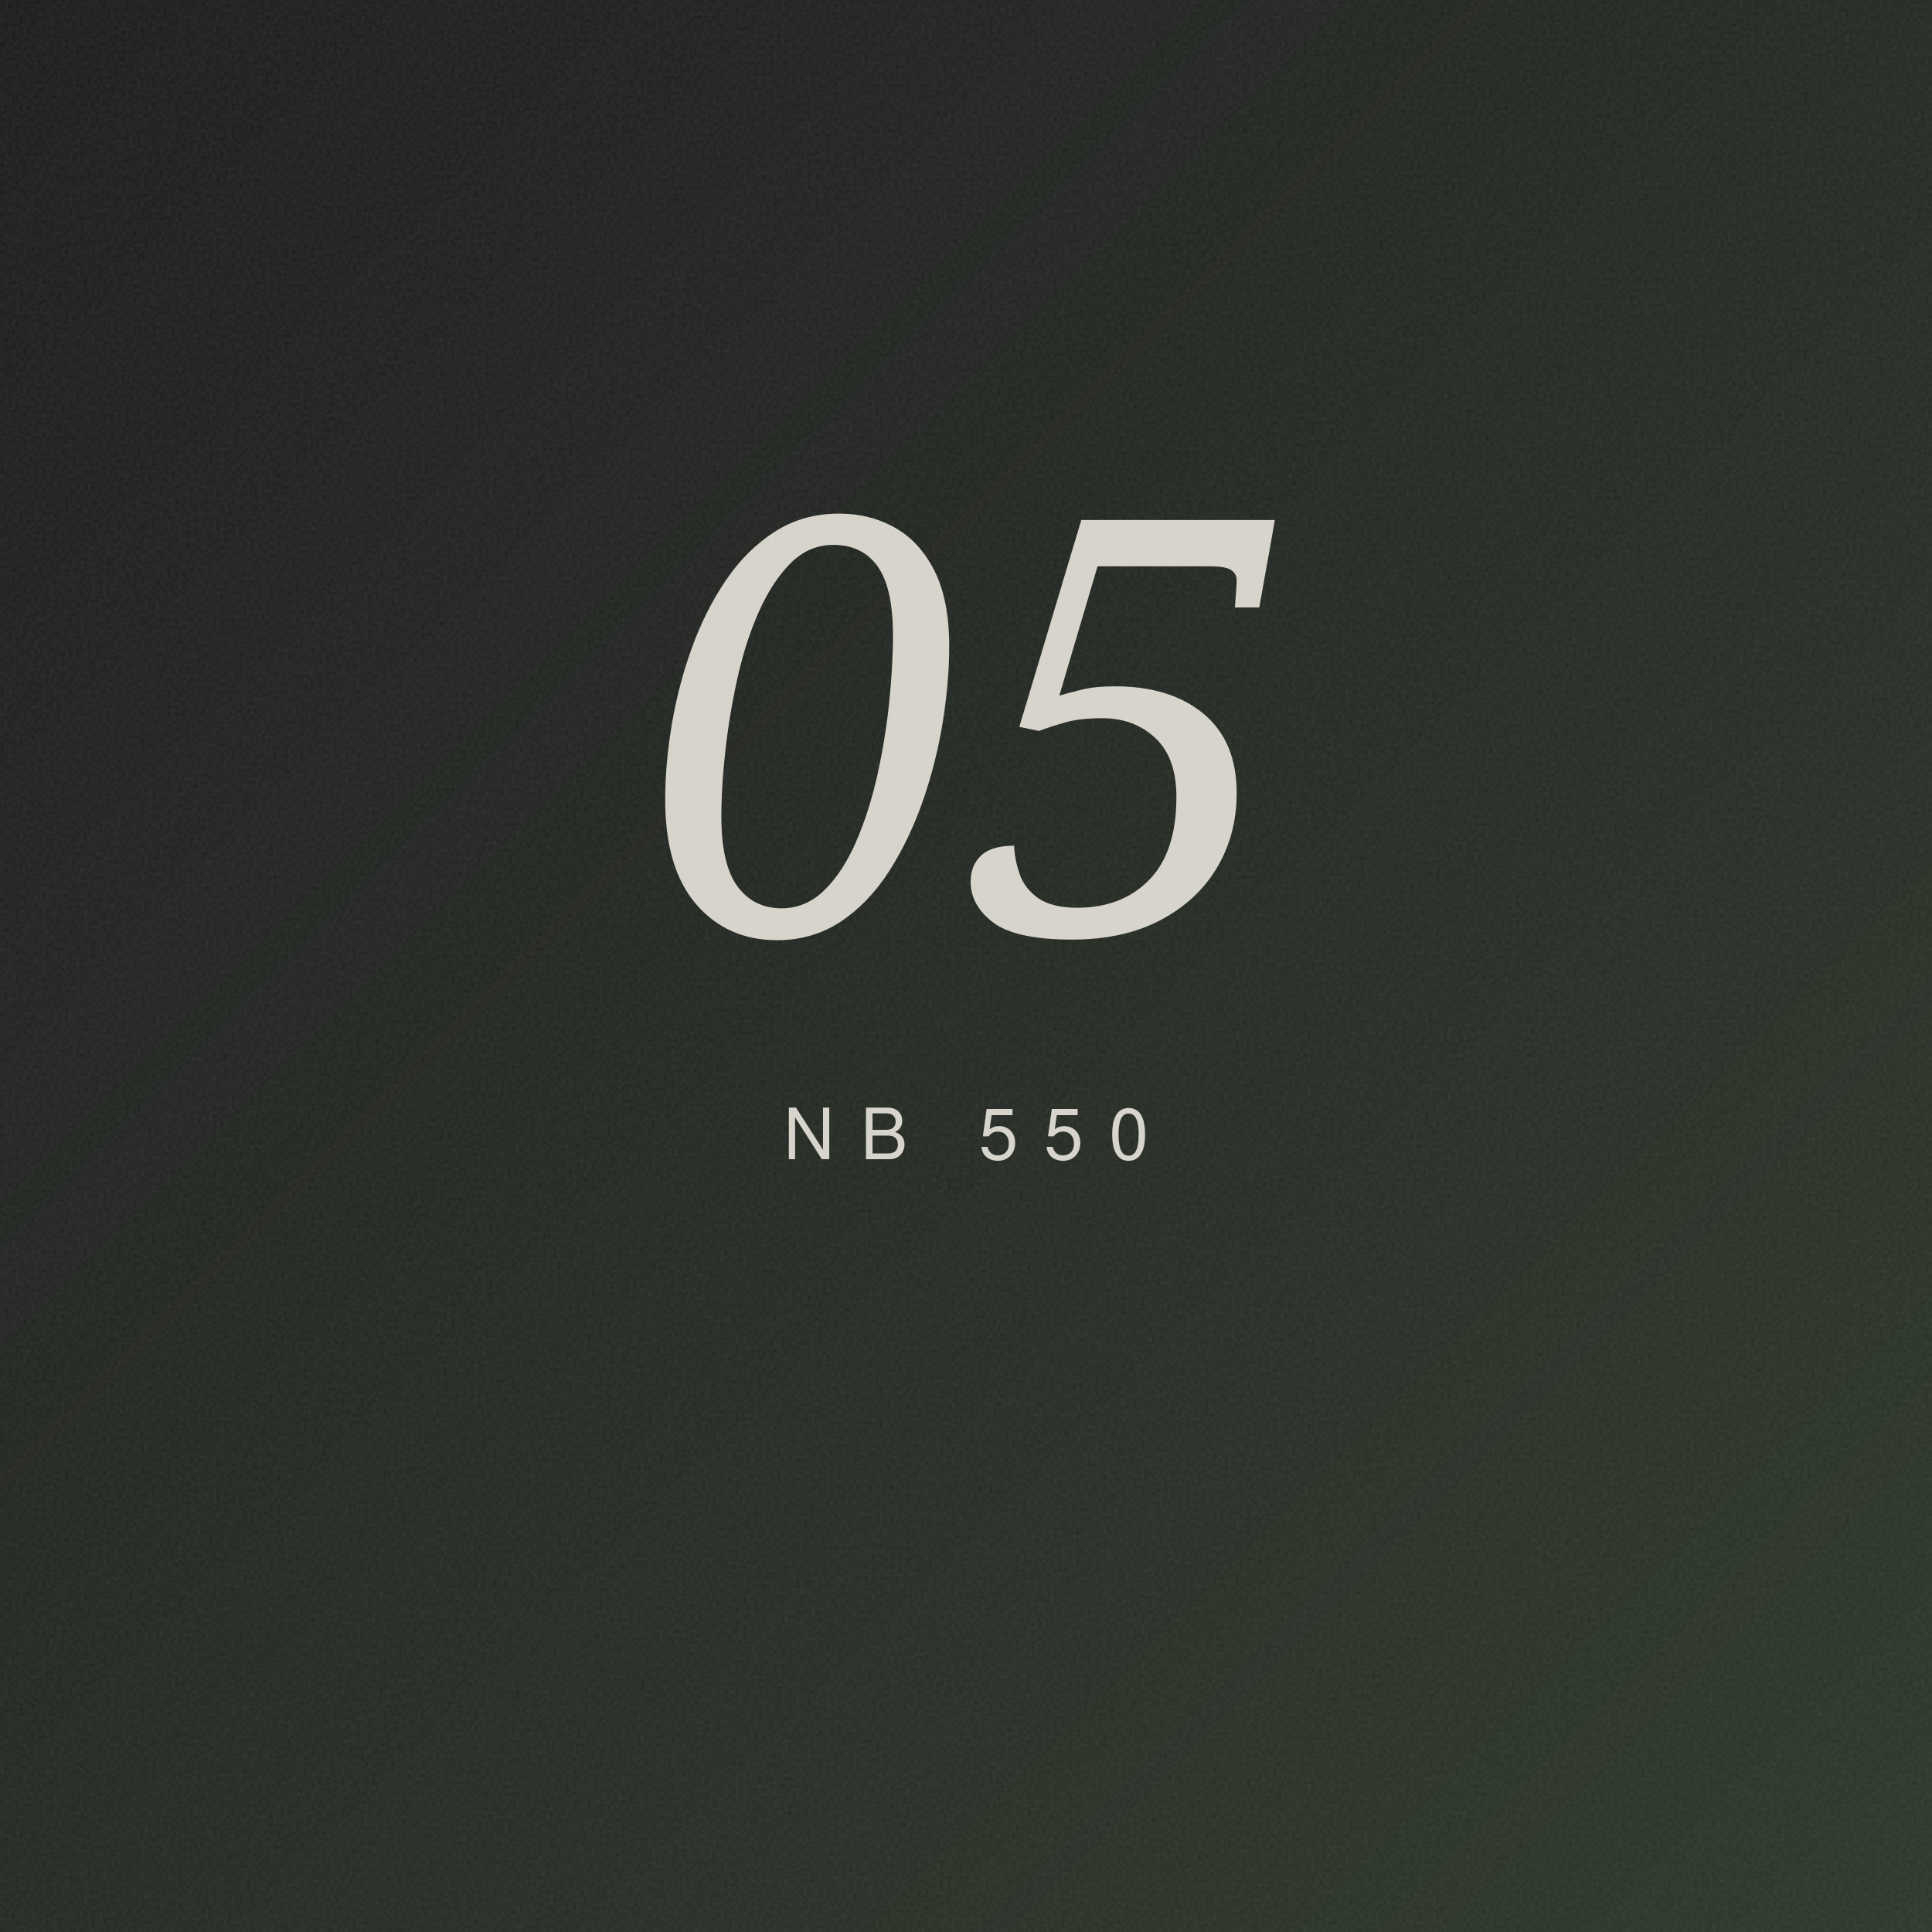
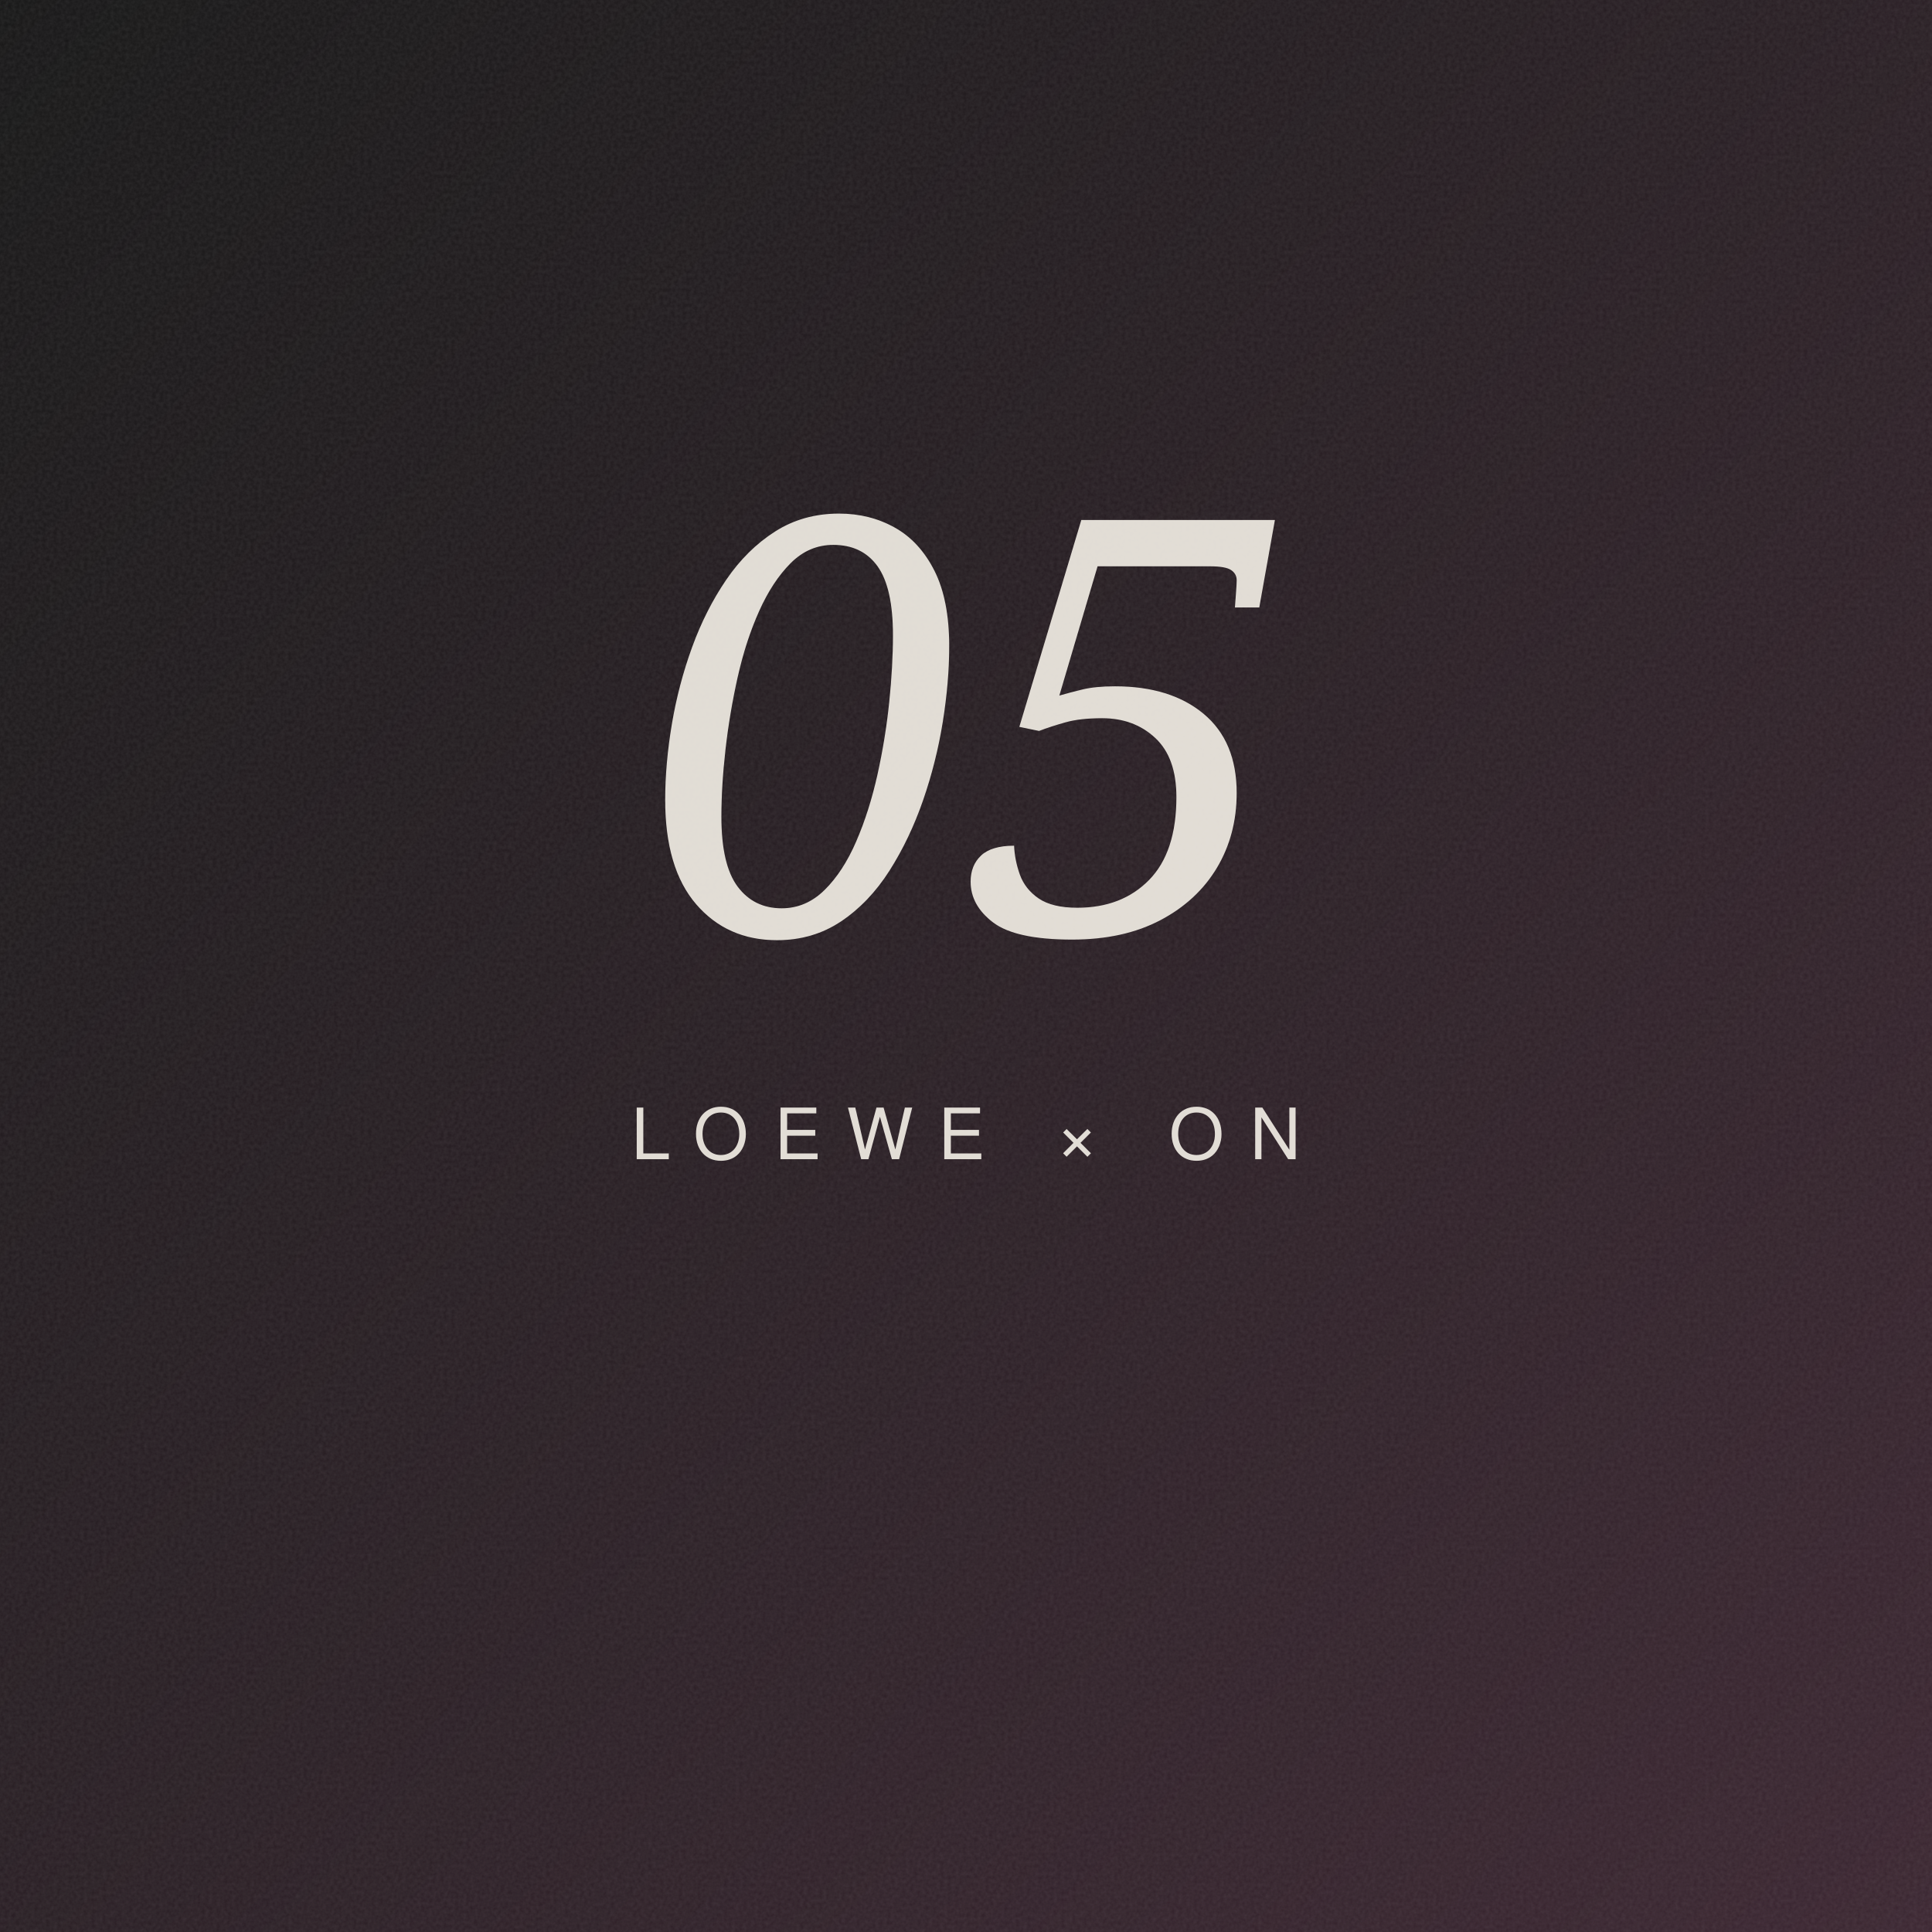
<svg xmlns="http://www.w3.org/2000/svg" viewBox="0 0 600 600" preserveAspectRatio="xMidYMid slice">
  <defs>
    <linearGradient id="g5" x1="0%" y1="0%" x2="100%" y2="100%">
-       <stop offset="0%" stop-color="#1a1a1a" />
-       <stop offset="100%" stop-color="#2b3528" />
+       <stop offset="0%" stop-color="#161616" />
+       <stop offset="100%" stop-color="#3a2530" />
    </linearGradient>
    <filter id="n5">
      <feTurbulence type="fractalNoise" baseFrequency="0.85" numOctaves="2" stitchTiles="stitch" />
      <feColorMatrix values="0 0 0 0 1 0 0 0 0 1 0 0 0 0 1 0 0 0 0.08 0" />
    </filter>
  </defs>
  <rect width="600" height="600" fill="url(#g5)" />
  <rect width="600" height="600" filter="url(#n5)" />
-   <g fill="#f5f1e8" opacity="0.85" font-family="Georgia, serif" text-anchor="middle">
+   <g fill="#f5f1e8" opacity="0.9" font-family="Georgia, serif" text-anchor="middle">
    <text x="300" y="290" font-size="180" font-style="italic">05</text>
-     <text x="300" y="360" font-size="22" letter-spacing="8" font-family="Helvetica, sans-serif">NB 550</text>
+     <text x="300" y="360" font-size="22" letter-spacing="8" font-family="Helvetica, sans-serif">LOEWE × ON</text>
  </g>
</svg>
